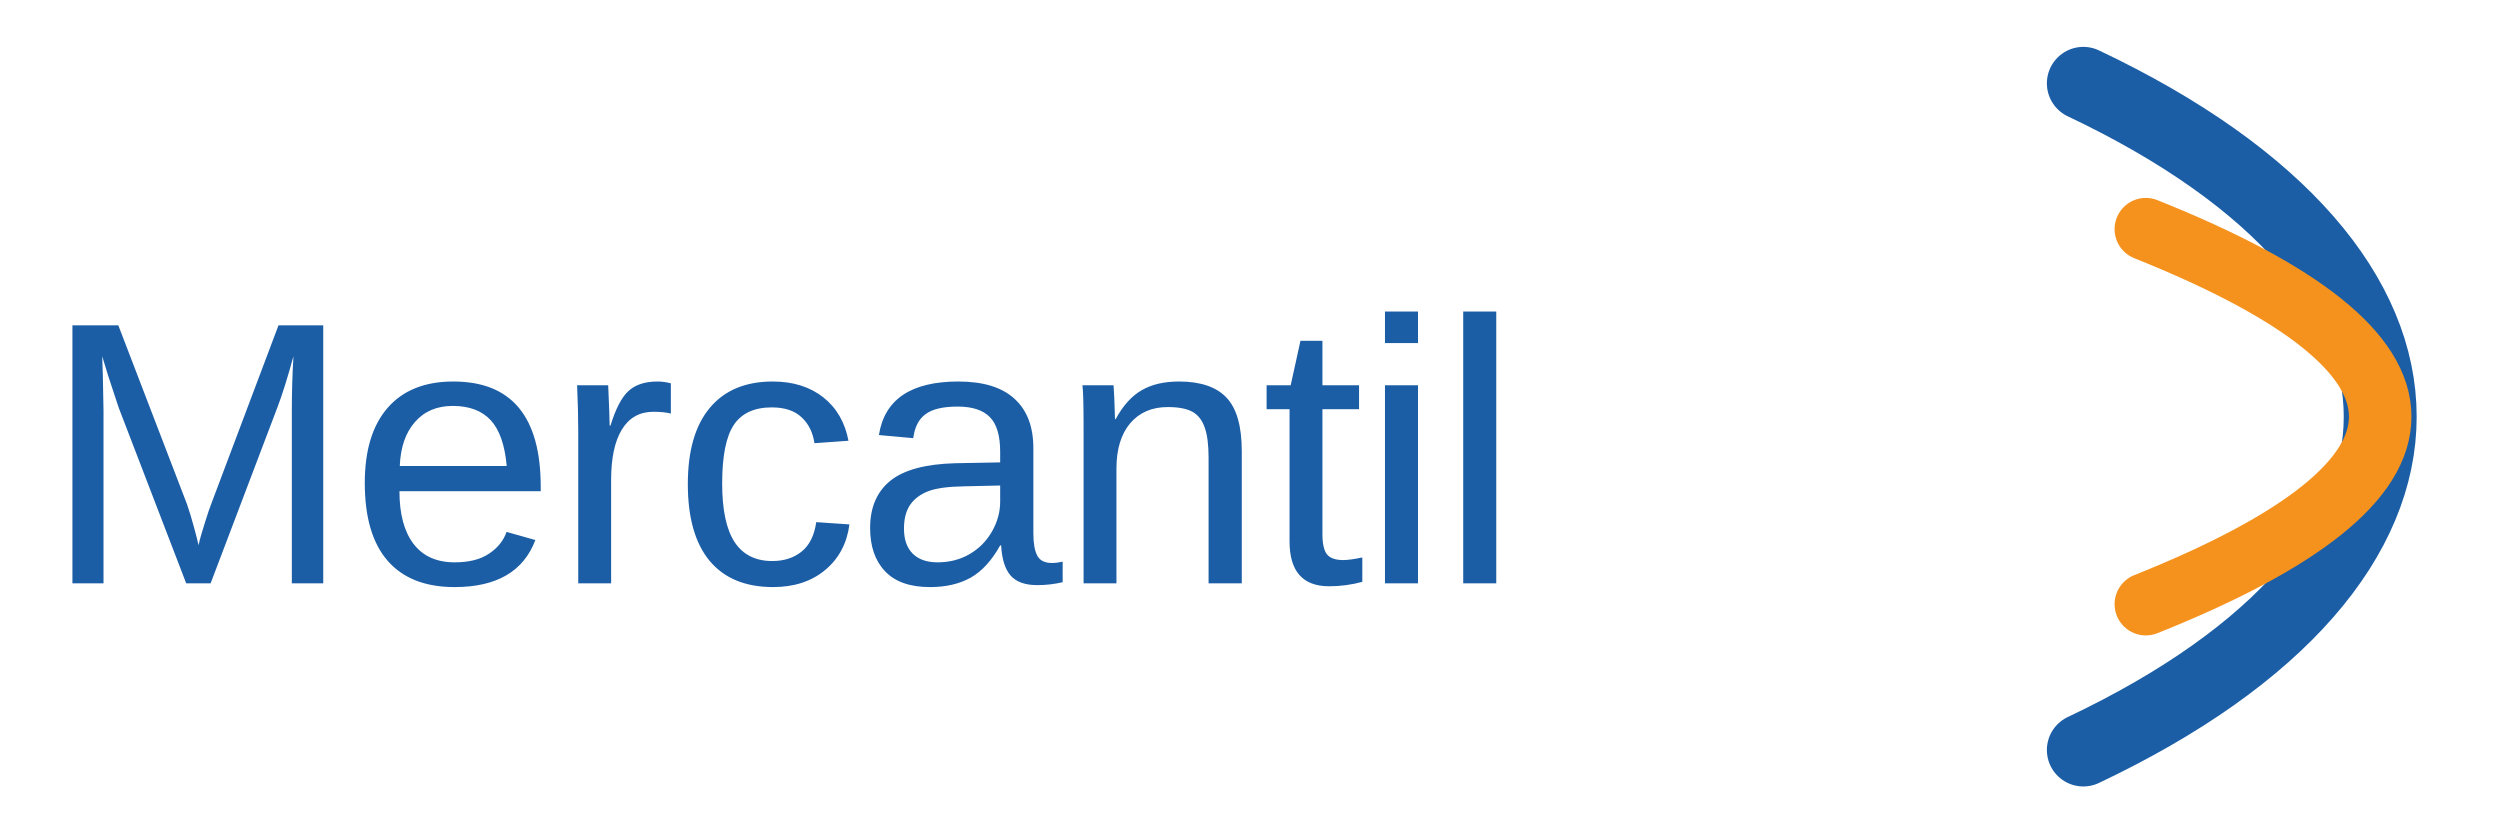
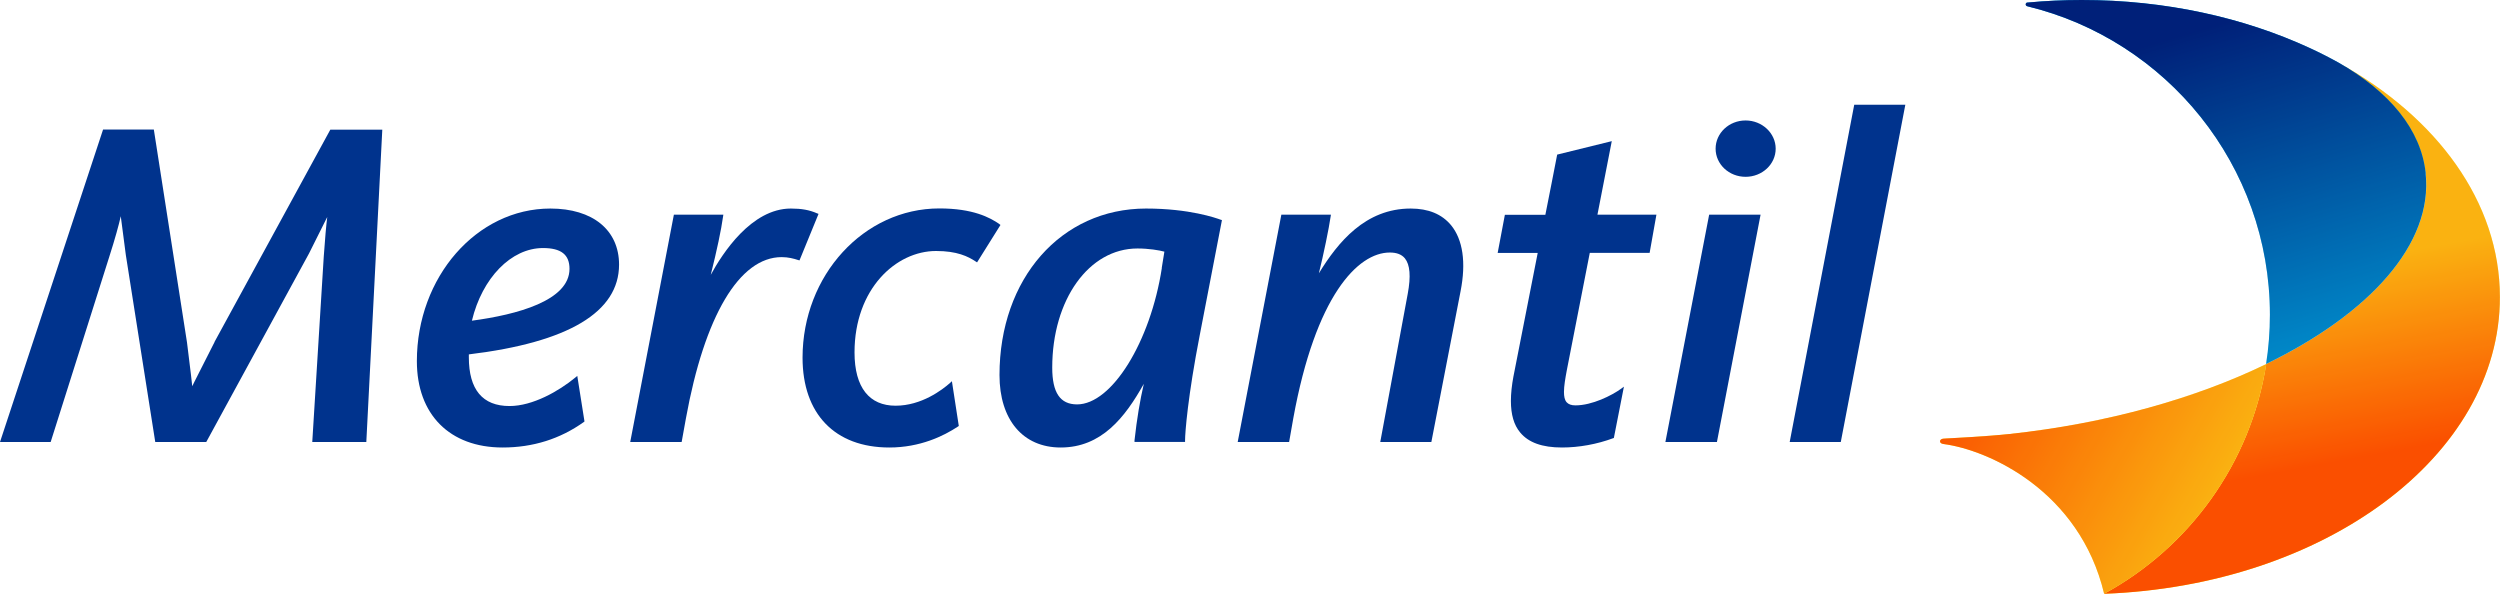
- <svg xmlns="http://www.w3.org/2000/svg" viewBox="0 0 240 80">
-   <text x="4" y="56" font-family="'Helvetica Neue',Arial,sans-serif" font-size="36" font-weight="300" fill="#1B5EA6" letter-spacing="-0.5">Mercantil</text>
-   <path d="M 200,8 C 238,26 238,54 200,72" stroke="#1B5EA6" stroke-width="7" fill="none" stroke-linecap="round" />
-   <path d="M 206,22 C 236,34 236,46 206,58" stroke="#F5921E" stroke-width="6" fill="none" stroke-linecap="round" />
+ <svg xmlns="http://www.w3.org/2000/svg" version="1.1" viewBox="0 0 228.49 54.27">
+   <defs>
+     <style>
+       .st0 {
+         fill: #00338d;
+       }
+ 
+       .st1 {
+         fill: #fae61a;
+       }
+ 
+       .st2, .st3, .st4, .st5 {
+         isolation: isolate;
+       }
+ 
+       .st3 {
+         fill: url(#Degradado_sin_nombre_2);
+       }
+ 
+       .st3, .st4, .st5 {
+         mix-blend-mode: multiply;
+       }
+ 
+       .st4 {
+         fill: url(#Degradado_sin_nombre);
+       }
+ 
+       .st6 {
+         fill: #009fda;
+       }
+ 
+       .st5 {
+         fill: url(#Degradado_sin_nombre_3);
+       }
+     </style>
+     <linearGradient id="Degradado_sin_nombre" data-name="Degradado sin nombre" x1="207.7" y1="64.8" x2="210.93" y2="47.3" gradientTransform="translate(0 90) scale(1 -1)" gradientUnits="userSpaceOnUse">
+       <stop offset="0" stop-color="#ffc5a6" />
+       <stop offset="1" stop-color="#ff5800" />
+     </linearGradient>
+     <linearGradient id="Degradado_sin_nombre_2" data-name="Degradado sin nombre 2" x1="211.94" y1="53.21" x2="201.8" y2="87.66" gradientTransform="translate(0 90) scale(1 -1)" gradientUnits="userSpaceOnUse">
+       <stop offset="0" stop-color="#f2f5f9" />
+       <stop offset="1" stop-color="#00338d" />
+     </linearGradient>
+     <linearGradient id="Degradado_sin_nombre_3" data-name="Degradado sin nombre 3" x1="205.92" y1="42.7" x2="179.32" y2="57.8" gradientTransform="translate(0 90) scale(1 -1)" gradientUnits="userSpaceOnUse">
+       <stop offset="0" stop-color="#ffd5bf" />
+       <stop offset="1" stop-color="#ff5800" />
+     </linearGradient>
+   </defs>
+   <g class="st2">
+     <g id="Capa_1">
+       <path class="st1" d="M221.7,15.85c.69,6.42-5.1,12.81-14.58,17.42-1.41,9.08-7.04,16.77-14.82,21,20.16-.75,36.18-12.6,36.18-27.11,0-8.7-5.76-16.44-14.7-21.4,4.6,2.64,7.48,6.1,7.92,10.1Z" />
+       <path class="st4" d="M221.7,15.85c.69,6.42-5.1,12.81-14.58,17.42-1.41,9.08-7.04,16.77-14.82,21,20.16-.75,36.18-12.6,36.18-27.11,0-8.7-5.76-16.44-14.7-21.4,4.6,2.64,7.48,6.1,7.92,10.1Z" />
+       <path class="st6" d="M221.7,15.85c-.42-4-3.31-7.46-7.92-10.1-.88-.49-1.78-.95-2.72-1.38-5.99-2.76-13.13-4.37-20.8-4.37-1.67,0-3.31.08-4.91.23h-.05c-.09,0-.16.08-.16.17,0,.08.06.15.14.17,12.72,3.08,22.18,14.53,22.18,28.2,0,1.53-.12,3.03-.35,4.5,9.49-4.61,15.27-10.99,14.58-17.42h0Z" />
+       <path class="st3" d="M221.7,15.85c-.42-4-3.31-7.46-7.92-10.1-.88-.49-1.78-.95-2.72-1.38-5.99-2.76-13.13-4.37-20.8-4.37-1.67,0-3.31.08-4.91.23h-.05c-.09,0-.16.08-.16.17,0,.08.06.15.14.17,12.72,3.08,22.18,14.53,22.18,28.2,0,1.53-.12,3.03-.35,4.5,9.49-4.61,15.27-10.99,14.58-17.42h0Z" />
+       <path class="st1" d="M183.61,39.67c-2.02.22-5.63.4-5.97.42-.41.02-.46.43-.02.49,4.1.53,12.45,4.27,14.69,13.69,7.78-4.23,13.4-11.92,14.82-21-6.42,3.12-14.55,5.44-23.51,6.4Z" />
+       <path class="st5" d="M183.61,39.67c-2.02.22-5.63.4-5.97.42-.41.02-.46.43-.02.49,4.1.53,12.45,4.27,14.69,13.69,7.78-4.23,13.4-11.92,14.82-21-6.42,3.12-14.55,5.44-23.51,6.4Z" />
+       <path class="st0" d="M91.36,20.49c-.9-.62-2.44-1.44-5.51-1.44-6.9,0-12.5,6.12-12.5,13.64,0,5.14,2.96,8.21,7.93,8.21,2.81,0,4.97-1.05,6.28-1.92l.07-.05-.63-4.09-.17.16c-.7.62-2.6,2.08-4.98,2.08s-3.75-1.64-3.75-4.87c0-5.81,3.79-9.27,7.45-9.27,1.92,0,2.92.49,3.64.97l.11.07,2.14-3.42-.1-.07Z" />
+       <path class="st0" d="M74.68,19.5c-.69-.31-1.43-.44-2.4-.44-3.6,0-6.25,4.09-7.32,6.06.57-2.29.95-4.07,1.13-5.36l.02-.14h-4.52l-3.99,20.78h4.7l.39-2.16c1.7-9.37,4.89-14.74,8.75-14.74.6,0,1.09.13,1.52.27l.11.03,1.74-4.25-.12-.05h0Z" />
+       <path class="st0" d="M152.22,40.4h4.7l3.99-20.78h-4.7l-4,20.78Z" />
+       <path class="st0" d="M169.47,9.57l-5.9,30.83h4.67l5.9-30.83h-4.68Z" />
+       <path class="st0" d="M138.33,34.36c-.16.85-.24,1.61-.24,2.28,0,1.24.27,2.2.85,2.89.76.92,2.01,1.37,3.82,1.37,1.55,0,3.2-.3,4.68-.85l.06-.02.92-4.69-.26.19c-.84.61-2.64,1.52-4.17,1.52-.38,0-.64-.1-.81-.29-.18-.21-.24-.53-.24-.94,0-.54.12-1.23.26-1.98,0,0,2.06-10.52,2.1-10.73h5.47l.62-3.49h-5.39c.05-.29,1.31-6.72,1.31-6.72l-4.99,1.23s-1.03,5.3-1.08,5.5h-3.7l-.66,3.49h3.66c-.05.3-2.21,11.25-2.21,11.25Z" />
+       <path class="st0" d="M128.93,19.06c-4.13,0-6.64,3.06-8.39,5.92.43-1.74.91-4.05,1.08-5.22l.02-.14h-4.53l-3.99,20.78h4.7l.38-2.16c2.03-11.18,5.89-15.16,8.82-15.16.63,0,1.08.17,1.38.53.47.58.56,1.64.26,3.25l-2.51,13.54h4.67l2.67-13.78c.52-2.64.21-4.72-.87-6.04-.84-1.01-2.07-1.52-3.69-1.52Z" />
+       <path class="st0" d="M104.62,34.68h0s0,0,0,0h0Z" />
+       <path class="st0" d="M111.59,20.09c-.45-.17-2.89-1.03-6.85-1.03-7.76,0-13.39,6.4-13.39,15.22,0,4.08,2.14,6.62,5.59,6.62,3.73,0,5.88-2.74,7.6-5.82-.35,1.52-.63,3.17-.85,5.17v.14s4.62,0,4.62,0v-.13c0-.72.25-4.03,1.35-9.67l2.02-10.47-.1-.04h0ZM106.19,24.48c-1.04,6.77-4.58,12.48-7.75,12.48-1.55,0-2.27-1.07-2.27-3.36,0-6.21,3.35-10.89,7.79-10.89,1.03,0,1.99.16,2.46.29-.03.2-.24,1.48-.24,1.48Z" />
+       <path class="st0" d="M19.61,31.26l-1.84,3.63s-.11.22-.2.41c-.04-.37-.12-1.08-.12-1.08l-.36-2.93-3.03-19.45h-4.64L0,40.4h4.63l5.35-16.91c.54-1.68.88-2.94,1.06-3.73.01.11.03.25.03.25l.43,3.29,2.69,17.1h4.66l9.39-17.23s1.49-2.99,1.67-3.34c-.1.77-.2,1.93-.32,3.62l-1.05,16.95h4.94l1.46-28.55h-4.75l-10.59,19.41h0Z" />
+       <path class="st0" d="M29.98,19.4h0,0s0,0,0,0Z" />
+       <path class="st0" d="M56.58,24.19c0-3.17-2.41-5.13-6.28-5.13-6.73,0-12.2,6.26-12.2,13.95,0,4.87,3,7.89,7.84,7.89,2.76,0,5.25-.78,7.42-2.33l.06-.05-.66-4.17-.17.15c-1.53,1.26-3.91,2.61-6.02,2.61-2.47,0-3.72-1.5-3.72-4.46v-.26c9.1-1.1,13.73-3.86,13.73-8.21h0ZM49.63,22.67c1.65,0,2.42.6,2.42,1.9,0,2.91-4.8,4.19-8.92,4.74.94-3.91,3.59-6.64,6.5-6.64h0Z" />
+       <path class="st0" d="M159.54,11.01c-1.52,0-2.74,1.16-2.74,2.58s1.22,2.57,2.74,2.57,2.75-1.15,2.75-2.57-1.24-2.58-2.75-2.58Z" />
+     </g>
+   </g>
</svg>
